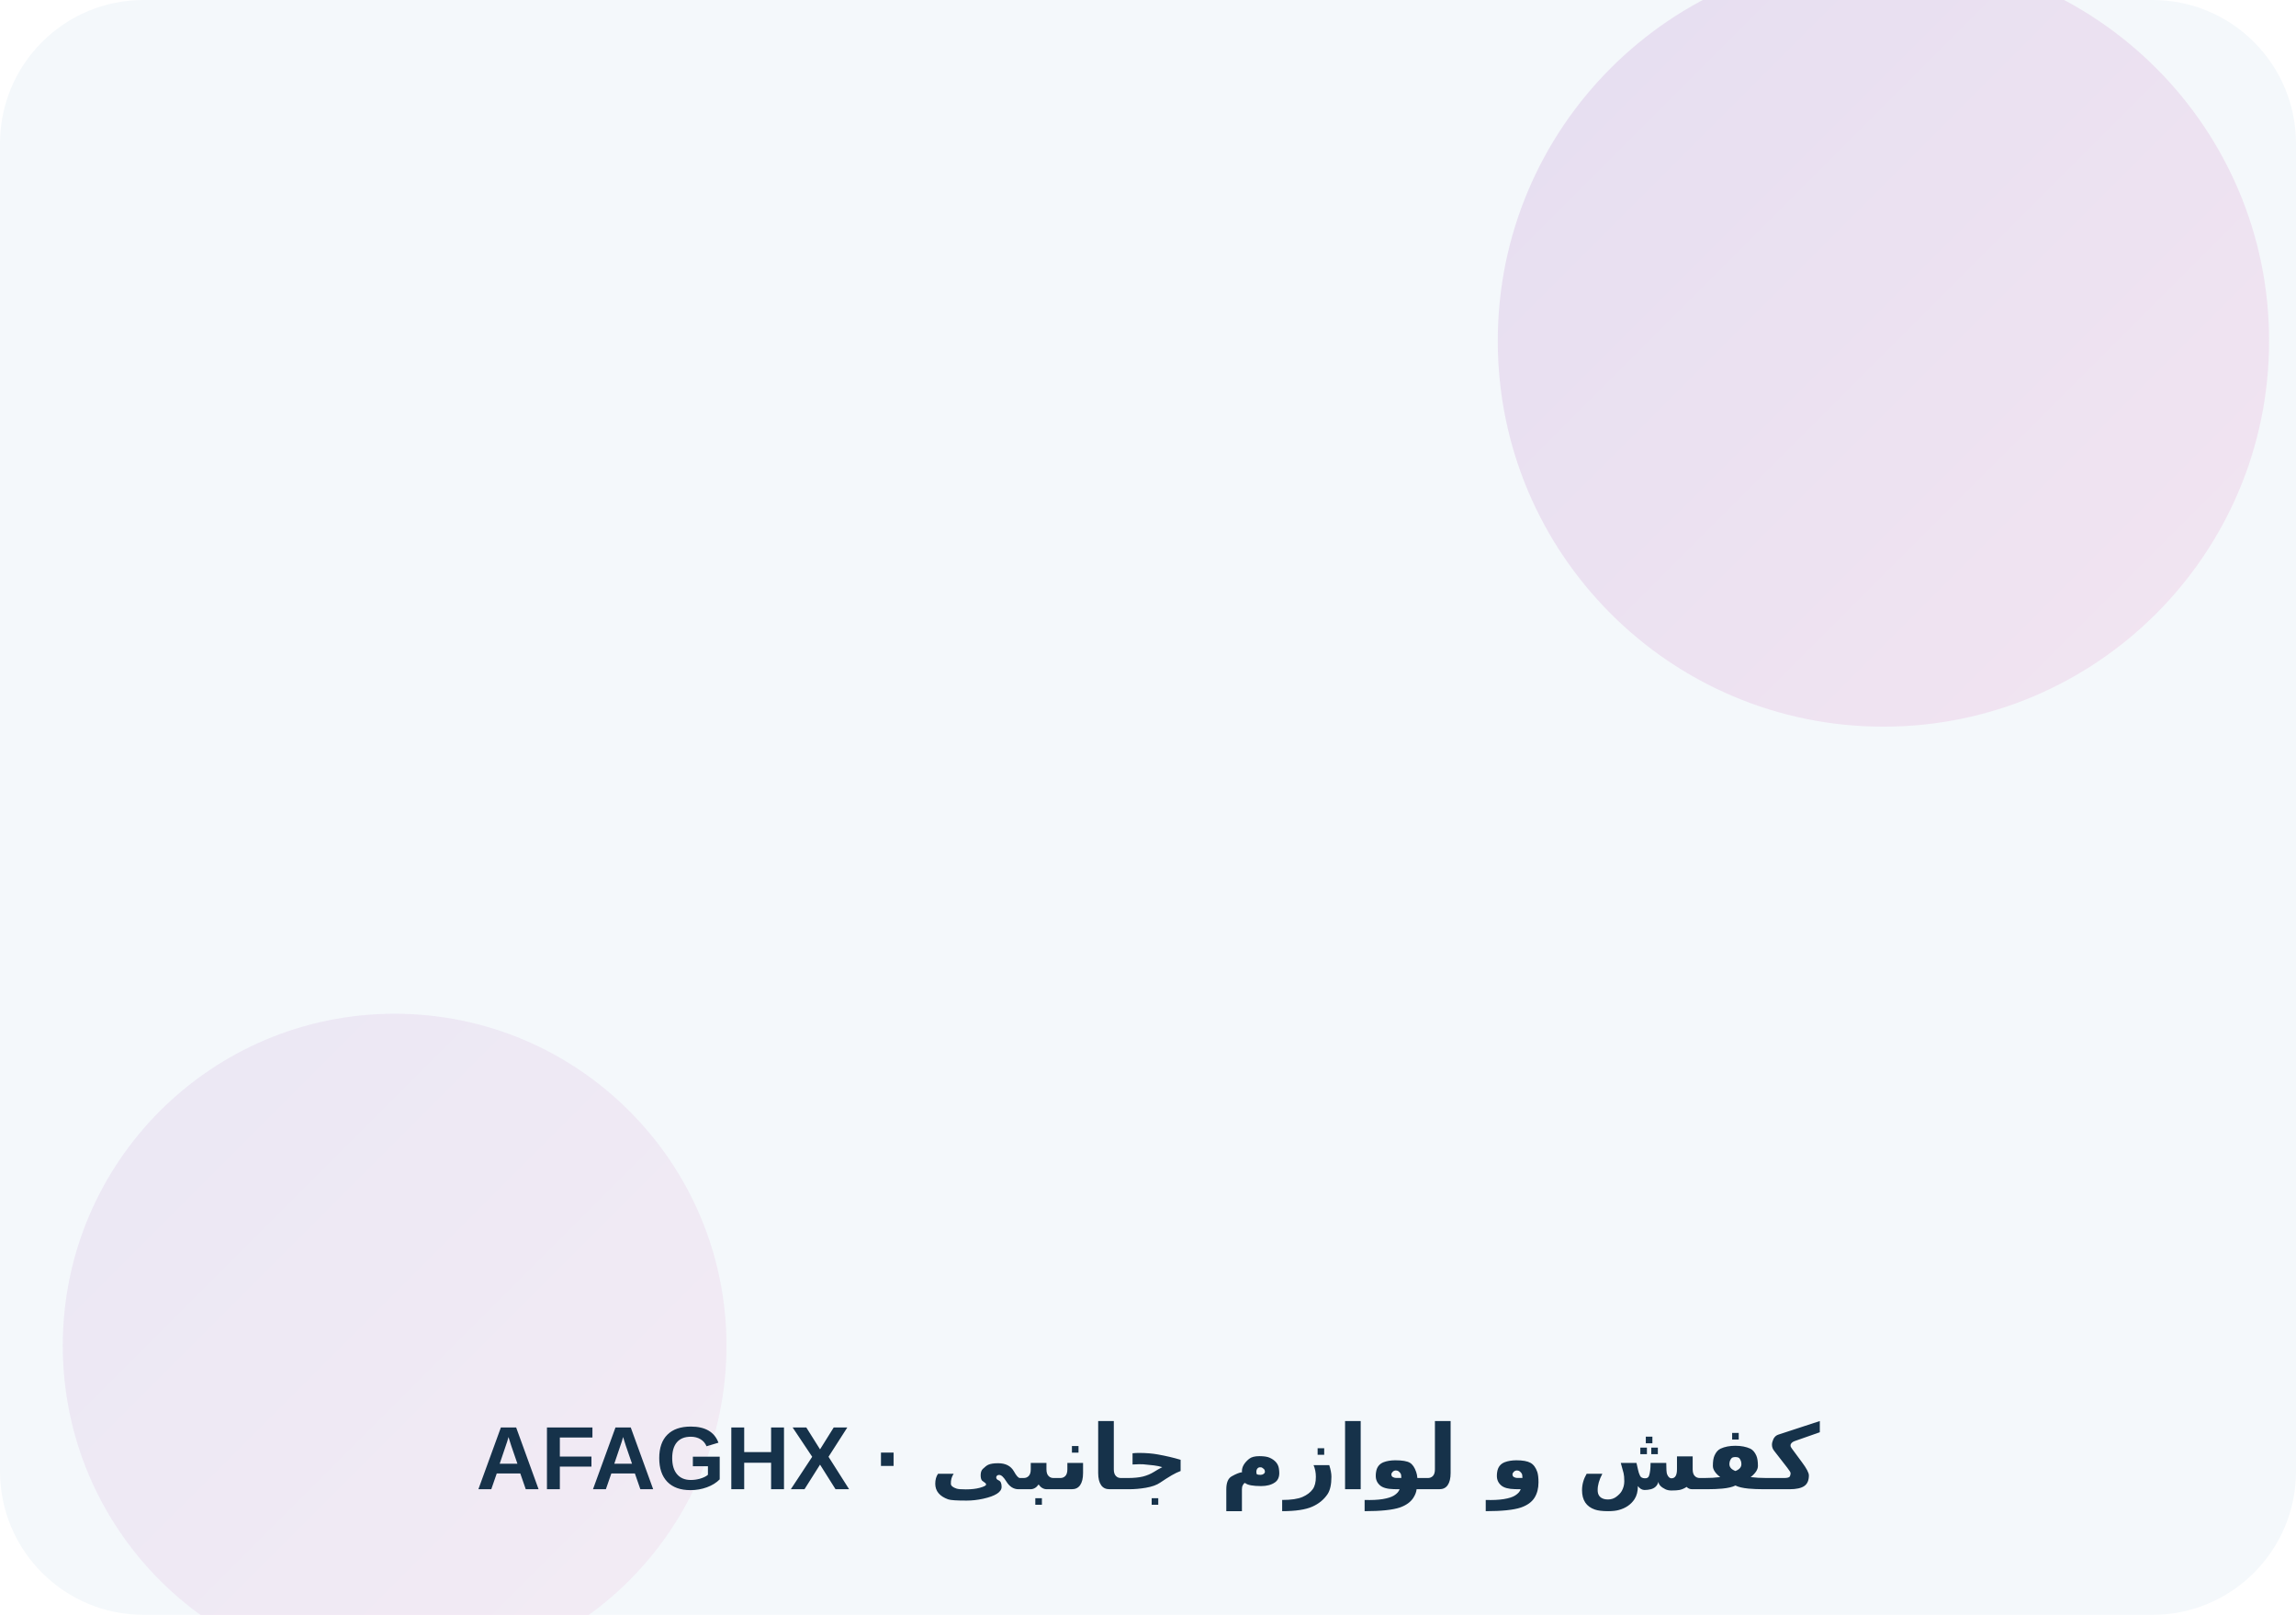
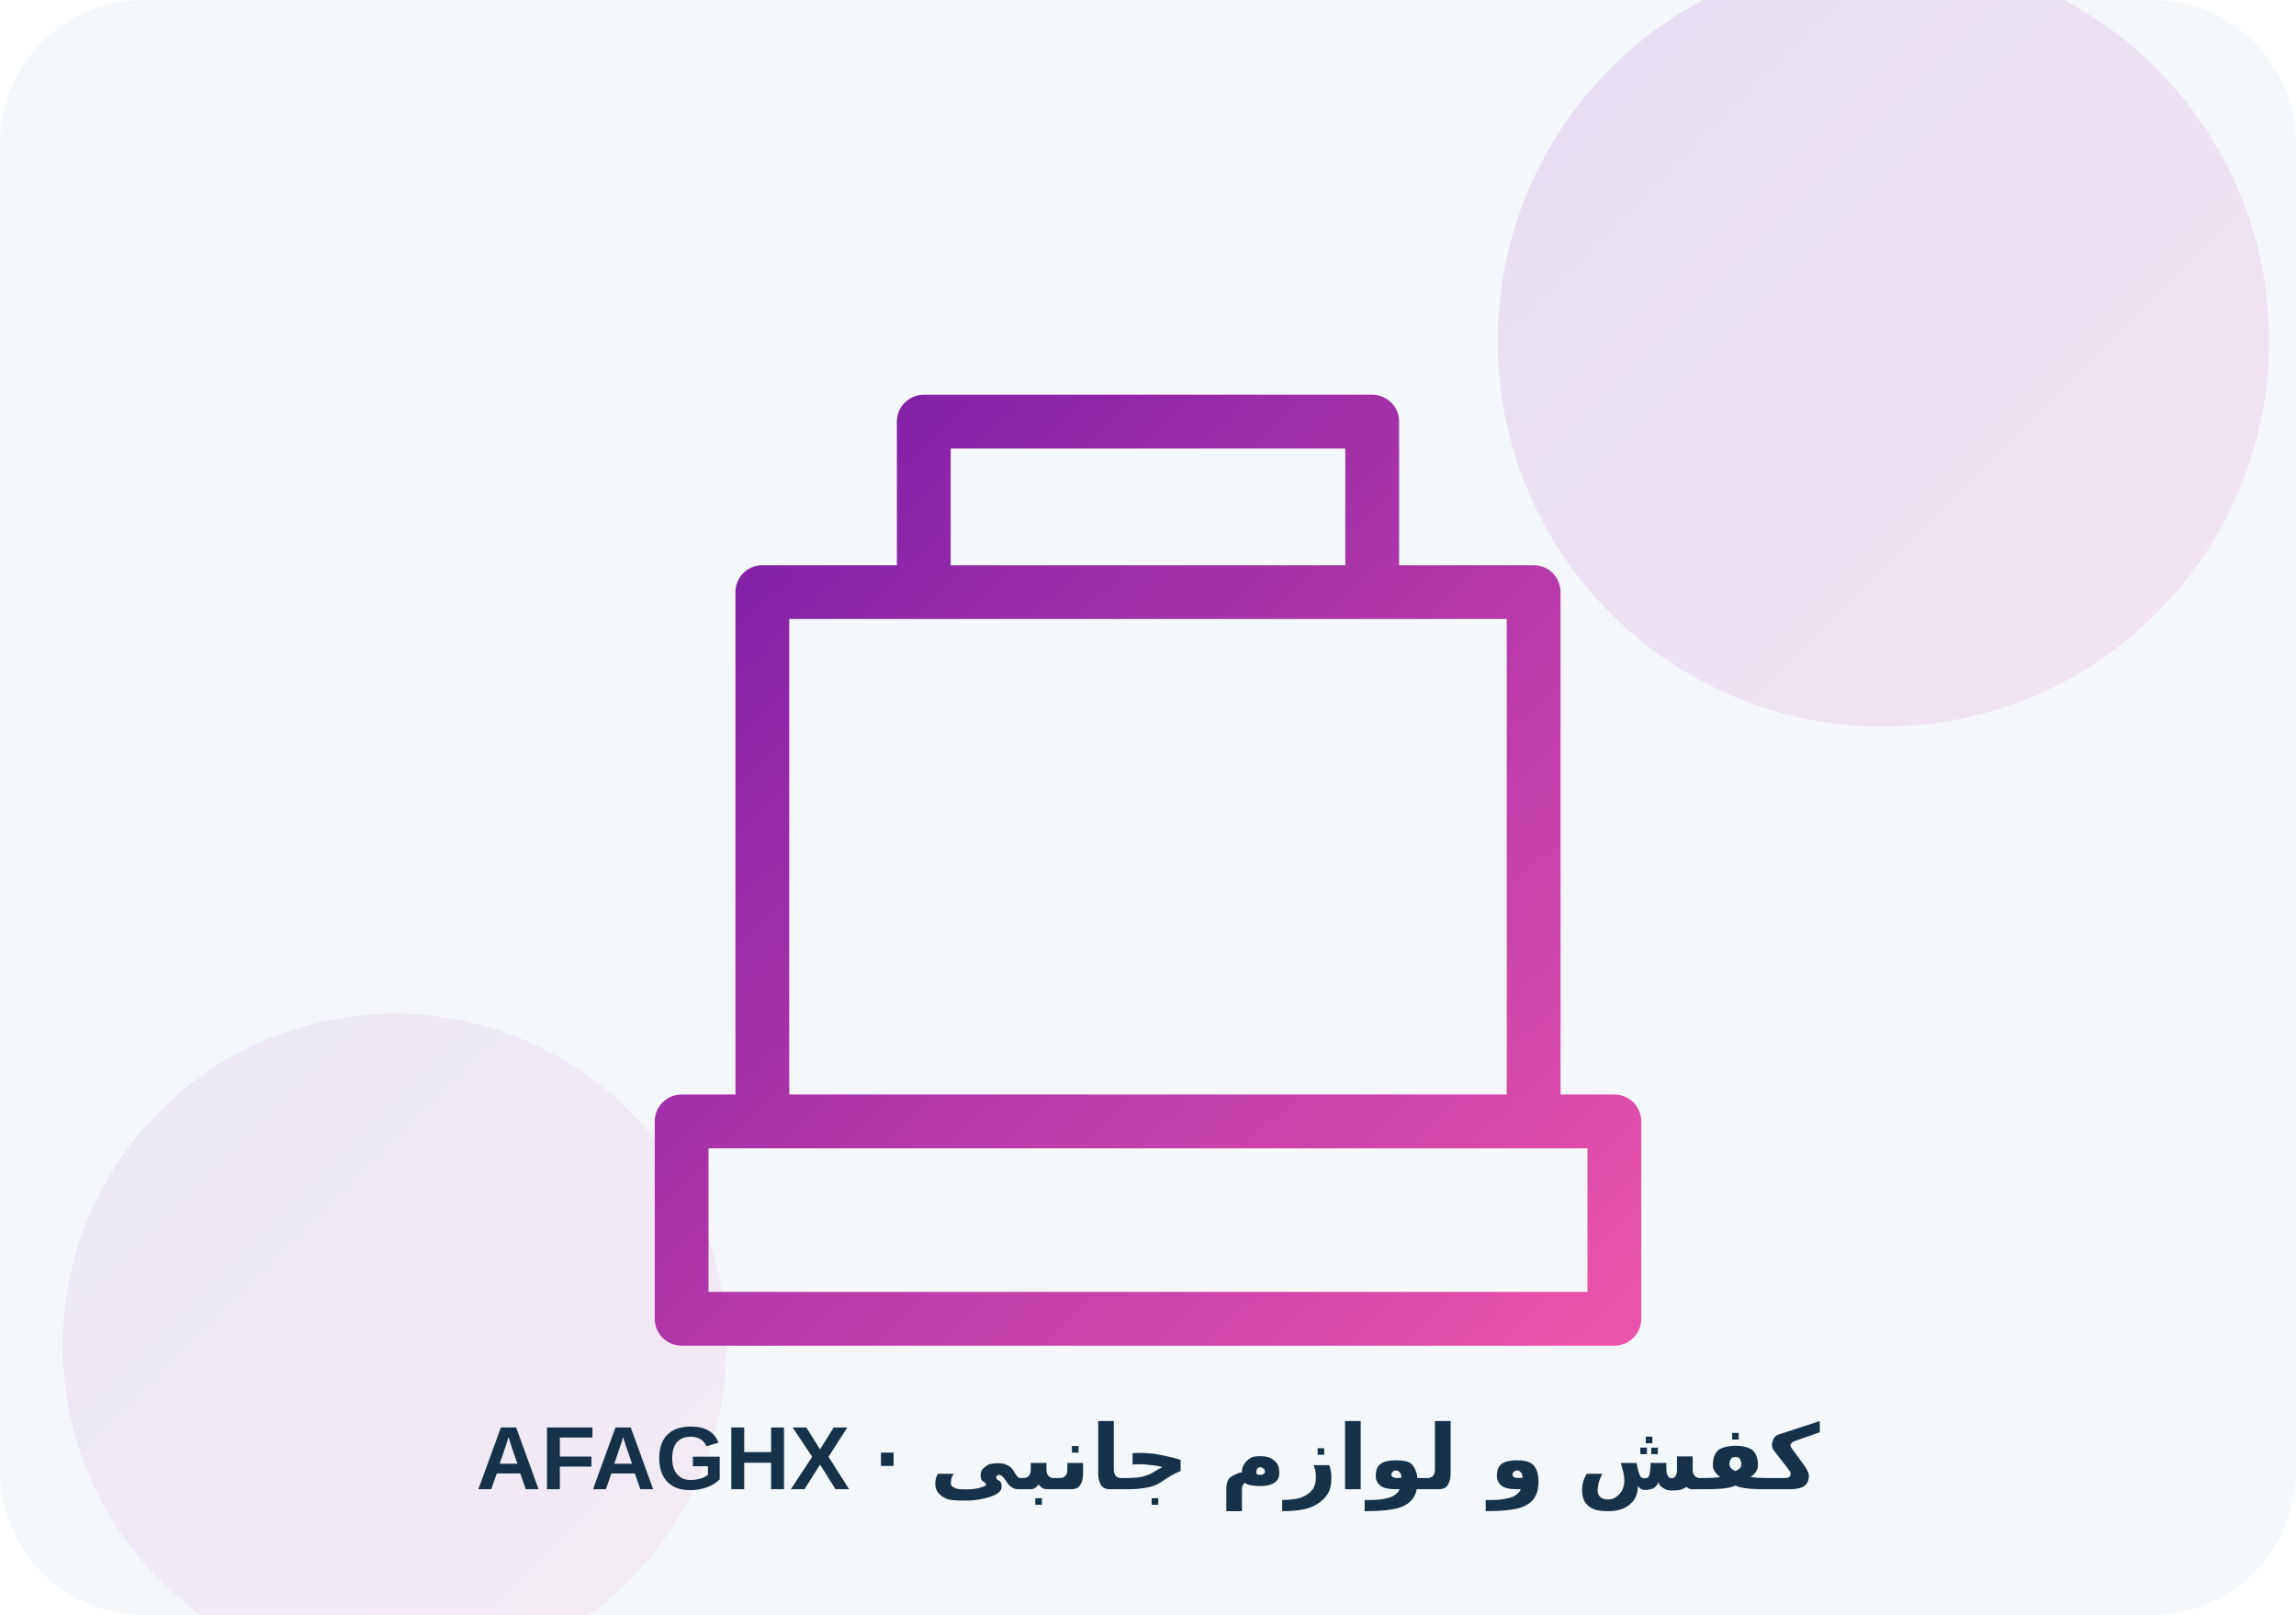
<svg xmlns="http://www.w3.org/2000/svg" viewBox="0 0 512 360">
  <defs>
    <linearGradient id="g" x1="0" y1="0" x2="1" y2="1">
      <stop stop-color="hsl(280 72% 38%)" />
      <stop offset="1" stop-color="hsl(325 78% 62%)" />
    </linearGradient>
  </defs>
  <rect width="512" height="360" rx="32" fill="#f4f8fb" />
  <circle cx="420" cy="76" r="86" fill="url(#g)" opacity=".12" />
  <circle cx="88" cy="300" r="74" fill="url(#g)" opacity=".08" />
-   <g fill="none" stroke="url(#g)" stroke-width="12" stroke-linecap="round" stroke-linejoin="round">M170 250V132h172v118M152 250h208v44H152zM206 132v-38h100v38</g>
+   <g fill="none" stroke="url(#g)" stroke-width="12" stroke-linecap="round" stroke-linejoin="round">
+     <path d="M170 250V132h172v118M152 250h208v44H152zM206 132v-38h100v38" />
+   </g>
  <text x="256" y="332" text-anchor="middle" font-family="Tahoma,Arial,sans-serif" font-size="20" font-weight="700" fill="#16324a">AFAGHX · کفش و لوازم جانبی</text>
</svg>
